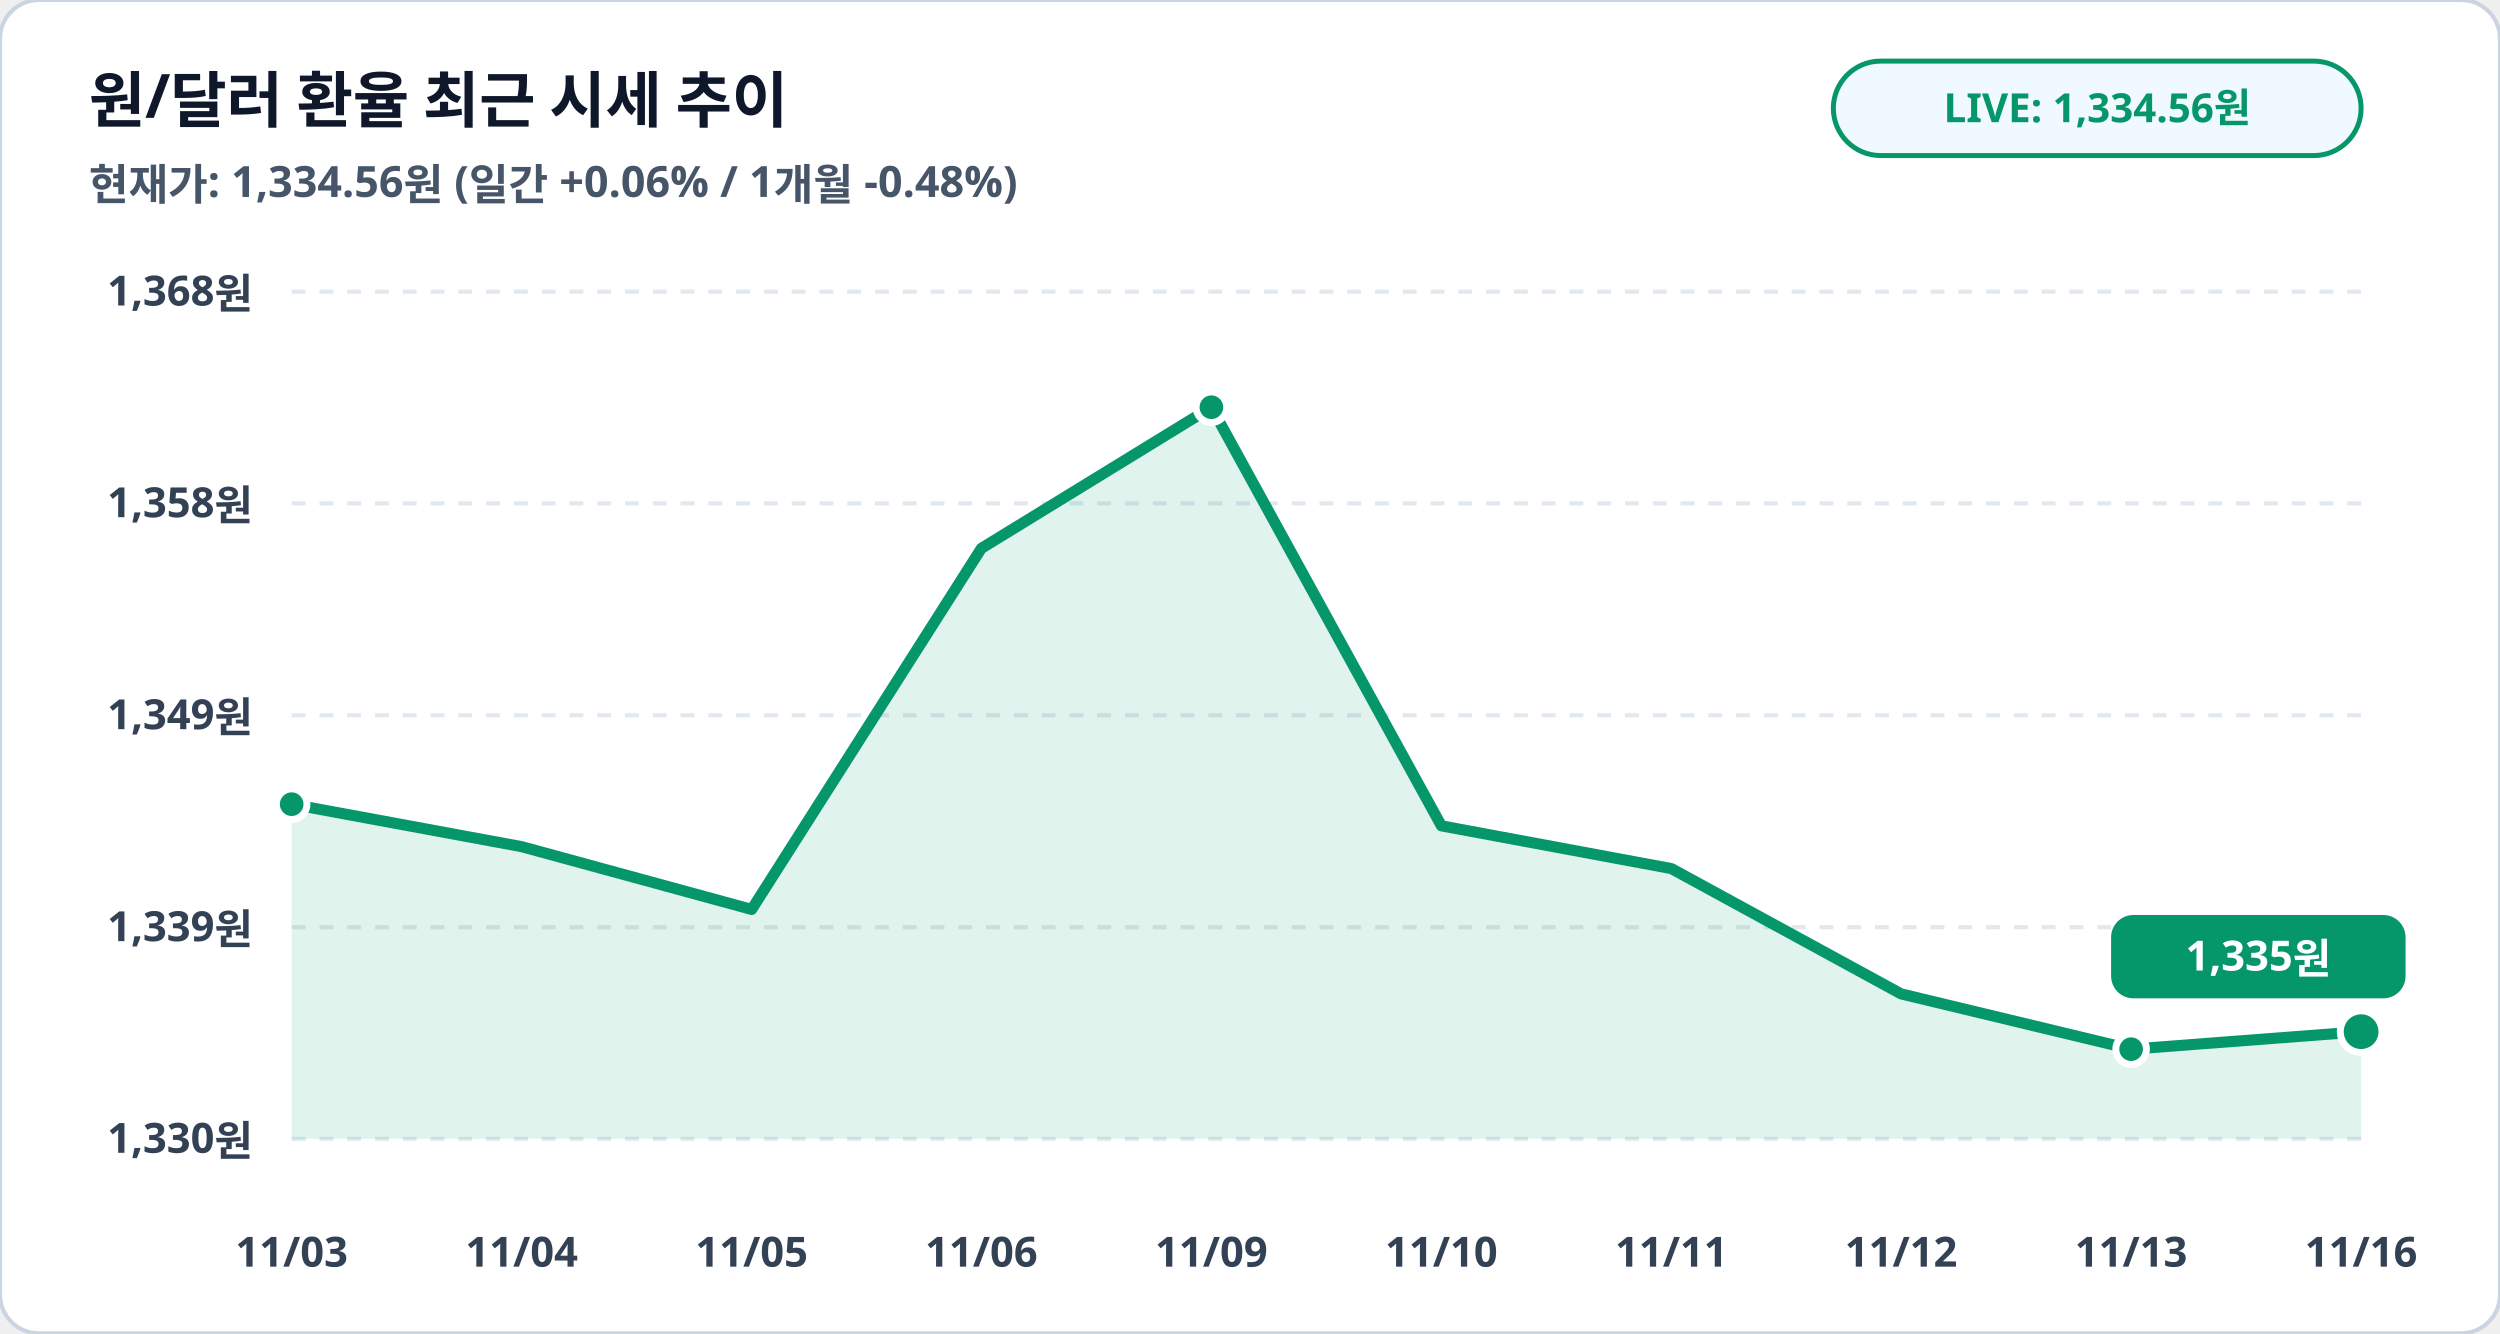
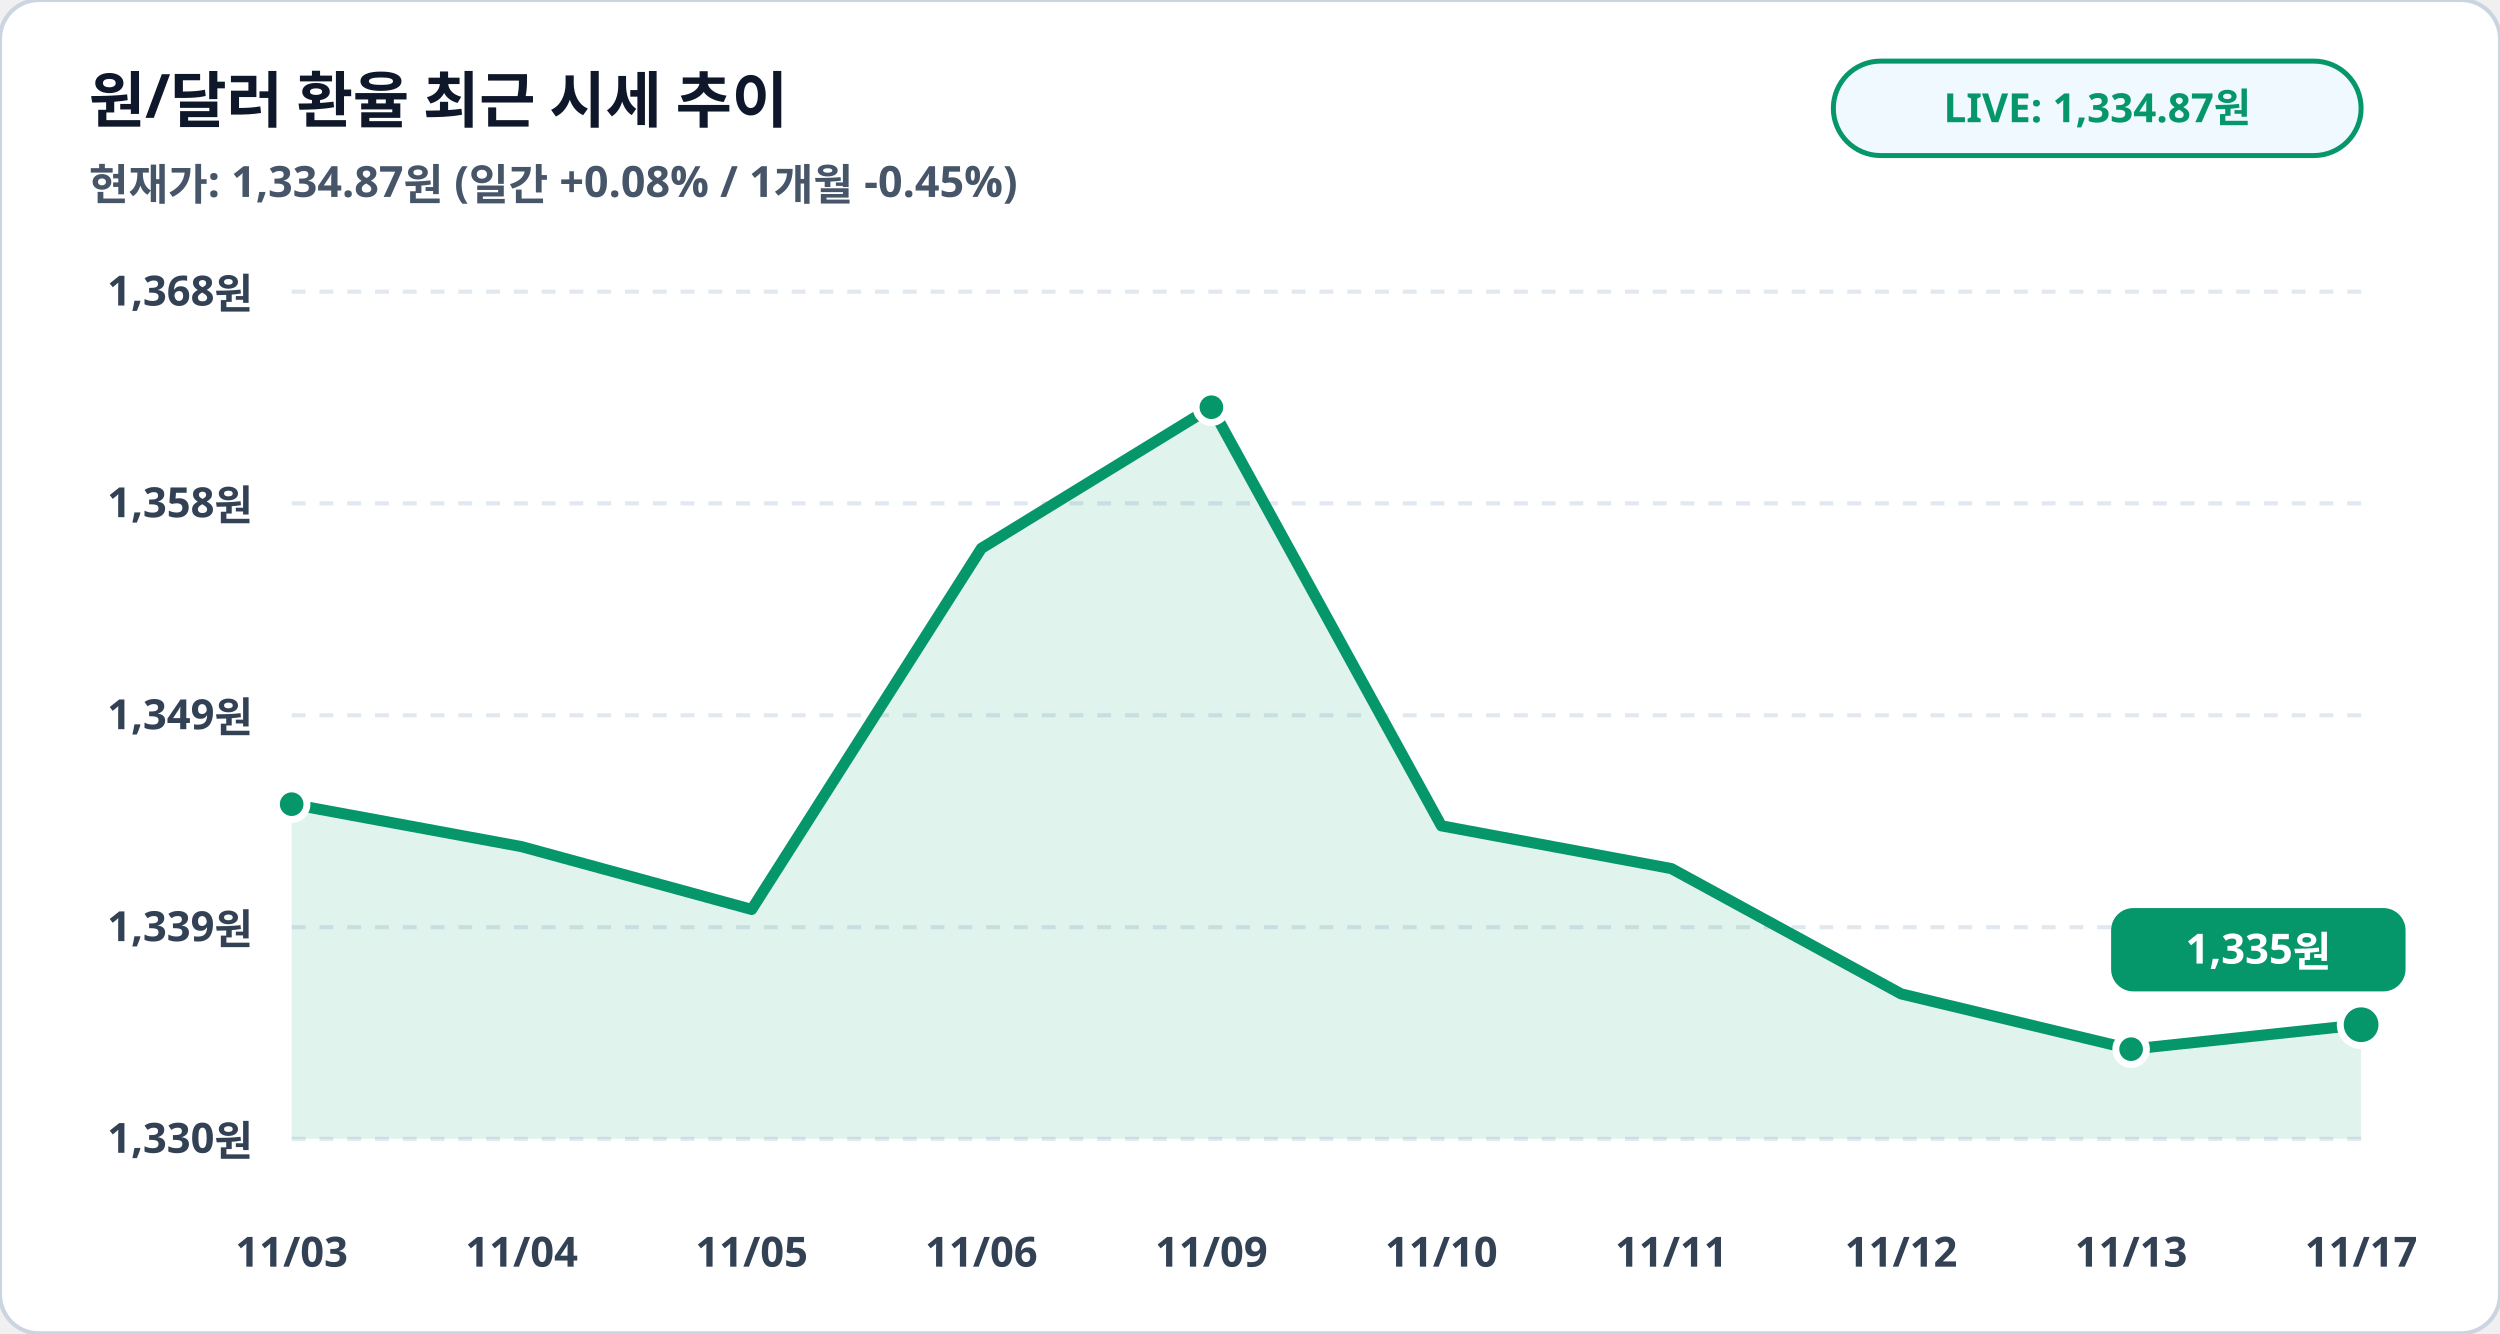
<svg xmlns="http://www.w3.org/2000/svg" viewBox="0 0 900 480" width="100%" height="100%">
  <rect width="900" height="480" rx="14" fill="#ffffff" stroke="#cbd5e1" stroke-width="1.5" />
  <text x="32" y="44" fill="#0f172a" font-family="Pretendard, sans-serif" font-size="22" font-weight="900">원/달러 환율 최근 시세 추이</text>
-   <text x="32" y="72" fill="#475569" font-family="Pretendard, sans-serif" font-size="15.5" font-weight="600">현재가: 1,334.56원 (일간 +0.06% / 1개월 -0.48%)</text>
+   <text x="32" y="72" fill="#475569" font-family="Pretendard, sans-serif" font-size="15.5" font-weight="600">현재가: 1,334.87원 (일간 +0.08% / 1개월 -0.45%)</text>
  <rect x="660" y="22" width="190" height="34" rx="17" fill="#f0f9ff" stroke="#059669" stroke-width="1.8" />
-   <text x="755" y="44" fill="#059669" font-family="Pretendard, sans-serif" font-size="14.5" font-weight="800" text-anchor="middle">LIVE: 1,334.56원</text>
+   <text x="755" y="44" fill="#059669" font-family="Pretendard, sans-serif" font-size="14.5" font-weight="800" text-anchor="middle">LIVE: 1,334.87원</text>
  <line x1="105" y1="105.0" x2="850" y2="105.0" stroke="#e2e8f0" stroke-width="1.5" stroke-dasharray="5,5" />
  <text x="91" y="110.0" fill="#334155" font-family="Pretendard, sans-serif" font-size="15" font-weight="700" text-anchor="end">1,368원</text>
  <line x1="105" y1="181.2" x2="850" y2="181.2" stroke="#e2e8f0" stroke-width="1.5" stroke-dasharray="5,5" />
  <text x="91" y="186.2" fill="#334155" font-family="Pretendard, sans-serif" font-size="15" font-weight="700" text-anchor="end">1,358원</text>
  <line x1="105" y1="257.5" x2="850" y2="257.5" stroke="#e2e8f0" stroke-width="1.5" stroke-dasharray="5,5" />
  <text x="91" y="262.5" fill="#334155" font-family="Pretendard, sans-serif" font-size="15" font-weight="700" text-anchor="end">1,349원</text>
  <line x1="105" y1="333.8" x2="850" y2="333.8" stroke="#e2e8f0" stroke-width="1.5" stroke-dasharray="5,5" />
  <text x="91" y="338.8" fill="#334155" font-family="Pretendard, sans-serif" font-size="15" font-weight="700" text-anchor="end">1,339원</text>
  <line x1="105" y1="410.0" x2="850" y2="410.0" stroke="#e2e8f0" stroke-width="1.5" stroke-dasharray="5,5" />
  <text x="91" y="415.0" fill="#334155" font-family="Pretendard, sans-serif" font-size="15" font-weight="700" text-anchor="end">1,330원</text>
-   <polygon points="105.0,410.0 105.0,289.5 187.8,304.8 270.6,327.4 353.3,197.4 436.1,146.6 518.9,297.3 601.7,312.7 684.4,357.8 767.2,377.7 850.0,371.4 850.0,410.0" fill="#059669" fill-opacity="0.12" />
-   <polyline fill="none" stroke="#059669" stroke-width="4" stroke-linecap="round" stroke-linejoin="round" points="105.0,289.5 187.8,304.8 270.6,327.4 353.3,197.4 436.1,146.6 518.9,297.3 601.7,312.7 684.4,357.8 767.2,377.7 850.0,371.4" />
+   <polygon points="105.0,410.0 105.0,289.5 187.8,304.8 270.6,327.4 353.3,197.4 436.1,146.6 518.9,297.3 601.7,312.7 684.4,357.8 767.2,377.7 850.0,368.9 850.0,410.0" fill="#059669" fill-opacity="0.12" />
+   <polyline fill="none" stroke="#059669" stroke-width="4" stroke-linecap="round" stroke-linejoin="round" points="105.0,289.5 187.8,304.8 270.6,327.4 353.3,197.4 436.1,146.6 518.9,297.3 601.7,312.7 684.4,357.8 767.2,377.7 850.0,368.9" />
  <circle cx="105.0" cy="289.5" r="5.5" fill="#059669" stroke="#ffffff" stroke-width="2.5" />
  <circle cx="436.1" cy="146.6" r="5.5" fill="#059669" stroke="#ffffff" stroke-width="2.5" />
  <circle cx="767.2" cy="377.7" r="5.5" fill="#059669" stroke="#ffffff" stroke-width="2.5" />
-   <circle cx="850.0" cy="371.4" r="7.5" fill="#059669" stroke="#ffffff" stroke-width="2.5" />
-   <rect x="760.0" y="329.4" width="106" height="30" rx="8" fill="#059669" />
-   <text x="813.0" y="349.4" fill="#ffffff" font-family="Pretendard, sans-serif" font-size="15" font-weight="800" text-anchor="middle">1,335원</text>
+   <circle cx="850.0" cy="368.9" r="7.5" fill="#059669" stroke="#ffffff" stroke-width="2.5" />
+   <rect x="760.0" y="326.9" width="106" height="30" rx="8" fill="#059669" />
+   <text x="813.0" y="346.9" fill="#ffffff" font-family="Pretendard, sans-serif" font-size="15" font-weight="800" text-anchor="middle">1,335원</text>
  <text x="105.0" y="456" fill="#334155" font-family="Pretendard, sans-serif" font-size="15" font-weight="700" text-anchor="middle">11/03</text>
  <text x="187.8" y="456" fill="#334155" font-family="Pretendard, sans-serif" font-size="15" font-weight="700" text-anchor="middle">11/04</text>
  <text x="270.6" y="456" fill="#334155" font-family="Pretendard, sans-serif" font-size="15" font-weight="700" text-anchor="middle">11/05</text>
  <text x="353.3" y="456" fill="#334155" font-family="Pretendard, sans-serif" font-size="15" font-weight="700" text-anchor="middle">11/06</text>
  <text x="436.1" y="456" fill="#334155" font-family="Pretendard, sans-serif" font-size="15" font-weight="700" text-anchor="middle">11/09</text>
  <text x="518.9" y="456" fill="#334155" font-family="Pretendard, sans-serif" font-size="15" font-weight="700" text-anchor="middle">11/10</text>
  <text x="601.7" y="456" fill="#334155" font-family="Pretendard, sans-serif" font-size="15" font-weight="700" text-anchor="middle">11/11</text>
  <text x="684.4" y="456" fill="#334155" font-family="Pretendard, sans-serif" font-size="15" font-weight="700" text-anchor="middle">11/12</text>
  <text x="767.2" y="456" fill="#334155" font-family="Pretendard, sans-serif" font-size="15" font-weight="700" text-anchor="middle">11/13</text>
-   <text x="850.0" y="456" fill="#334155" font-family="Pretendard, sans-serif" font-size="15" font-weight="700" text-anchor="middle">11/16</text>
+   <text x="850.0" y="456" fill="#334155" font-family="Pretendard, sans-serif" font-size="15" font-weight="700" text-anchor="middle">11/17</text>
</svg>
